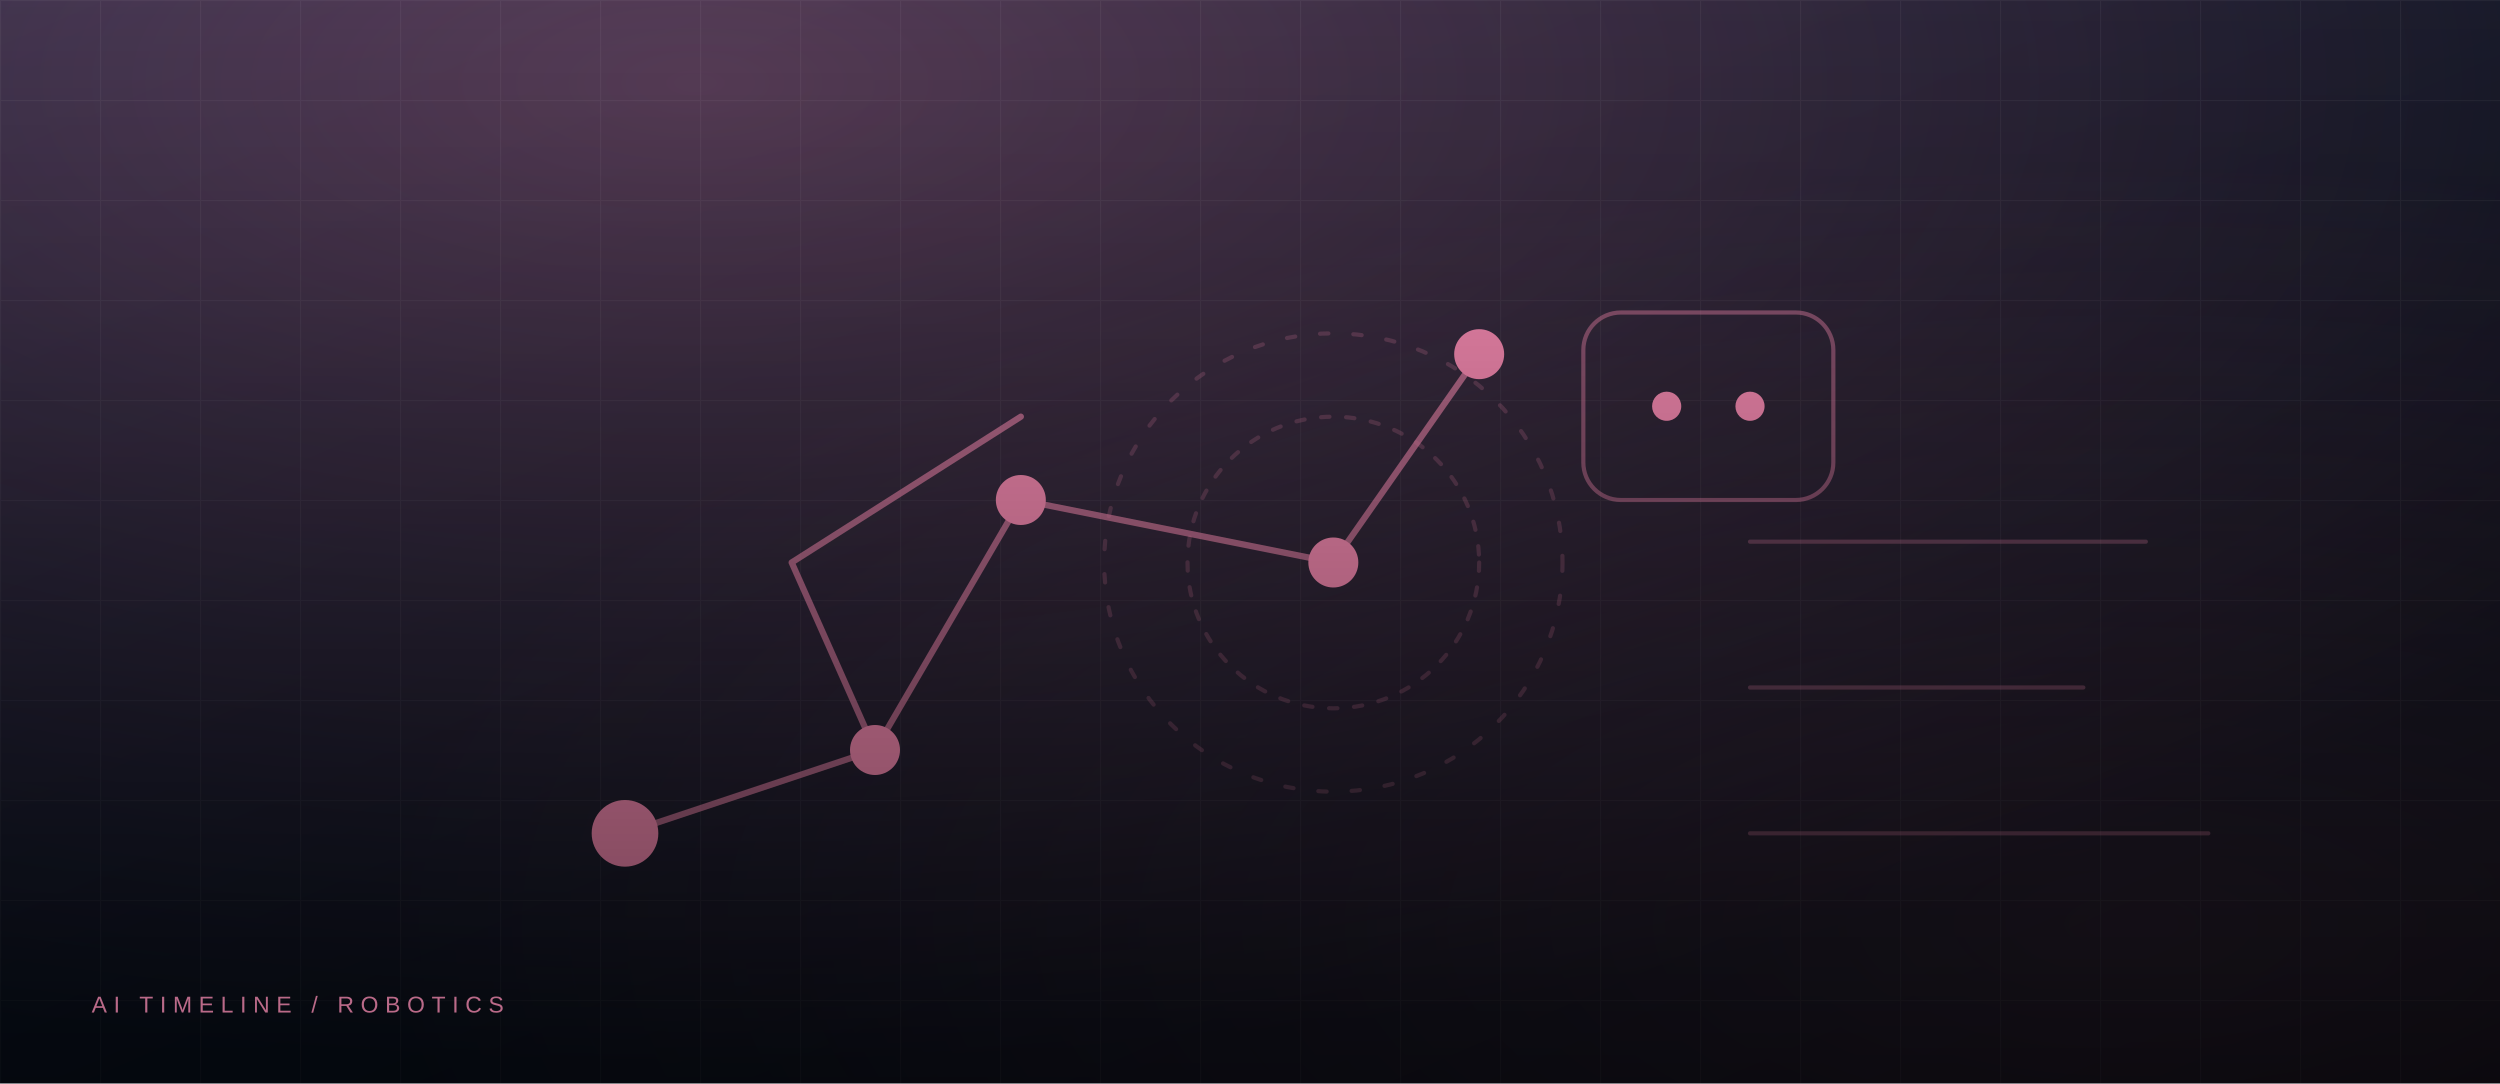
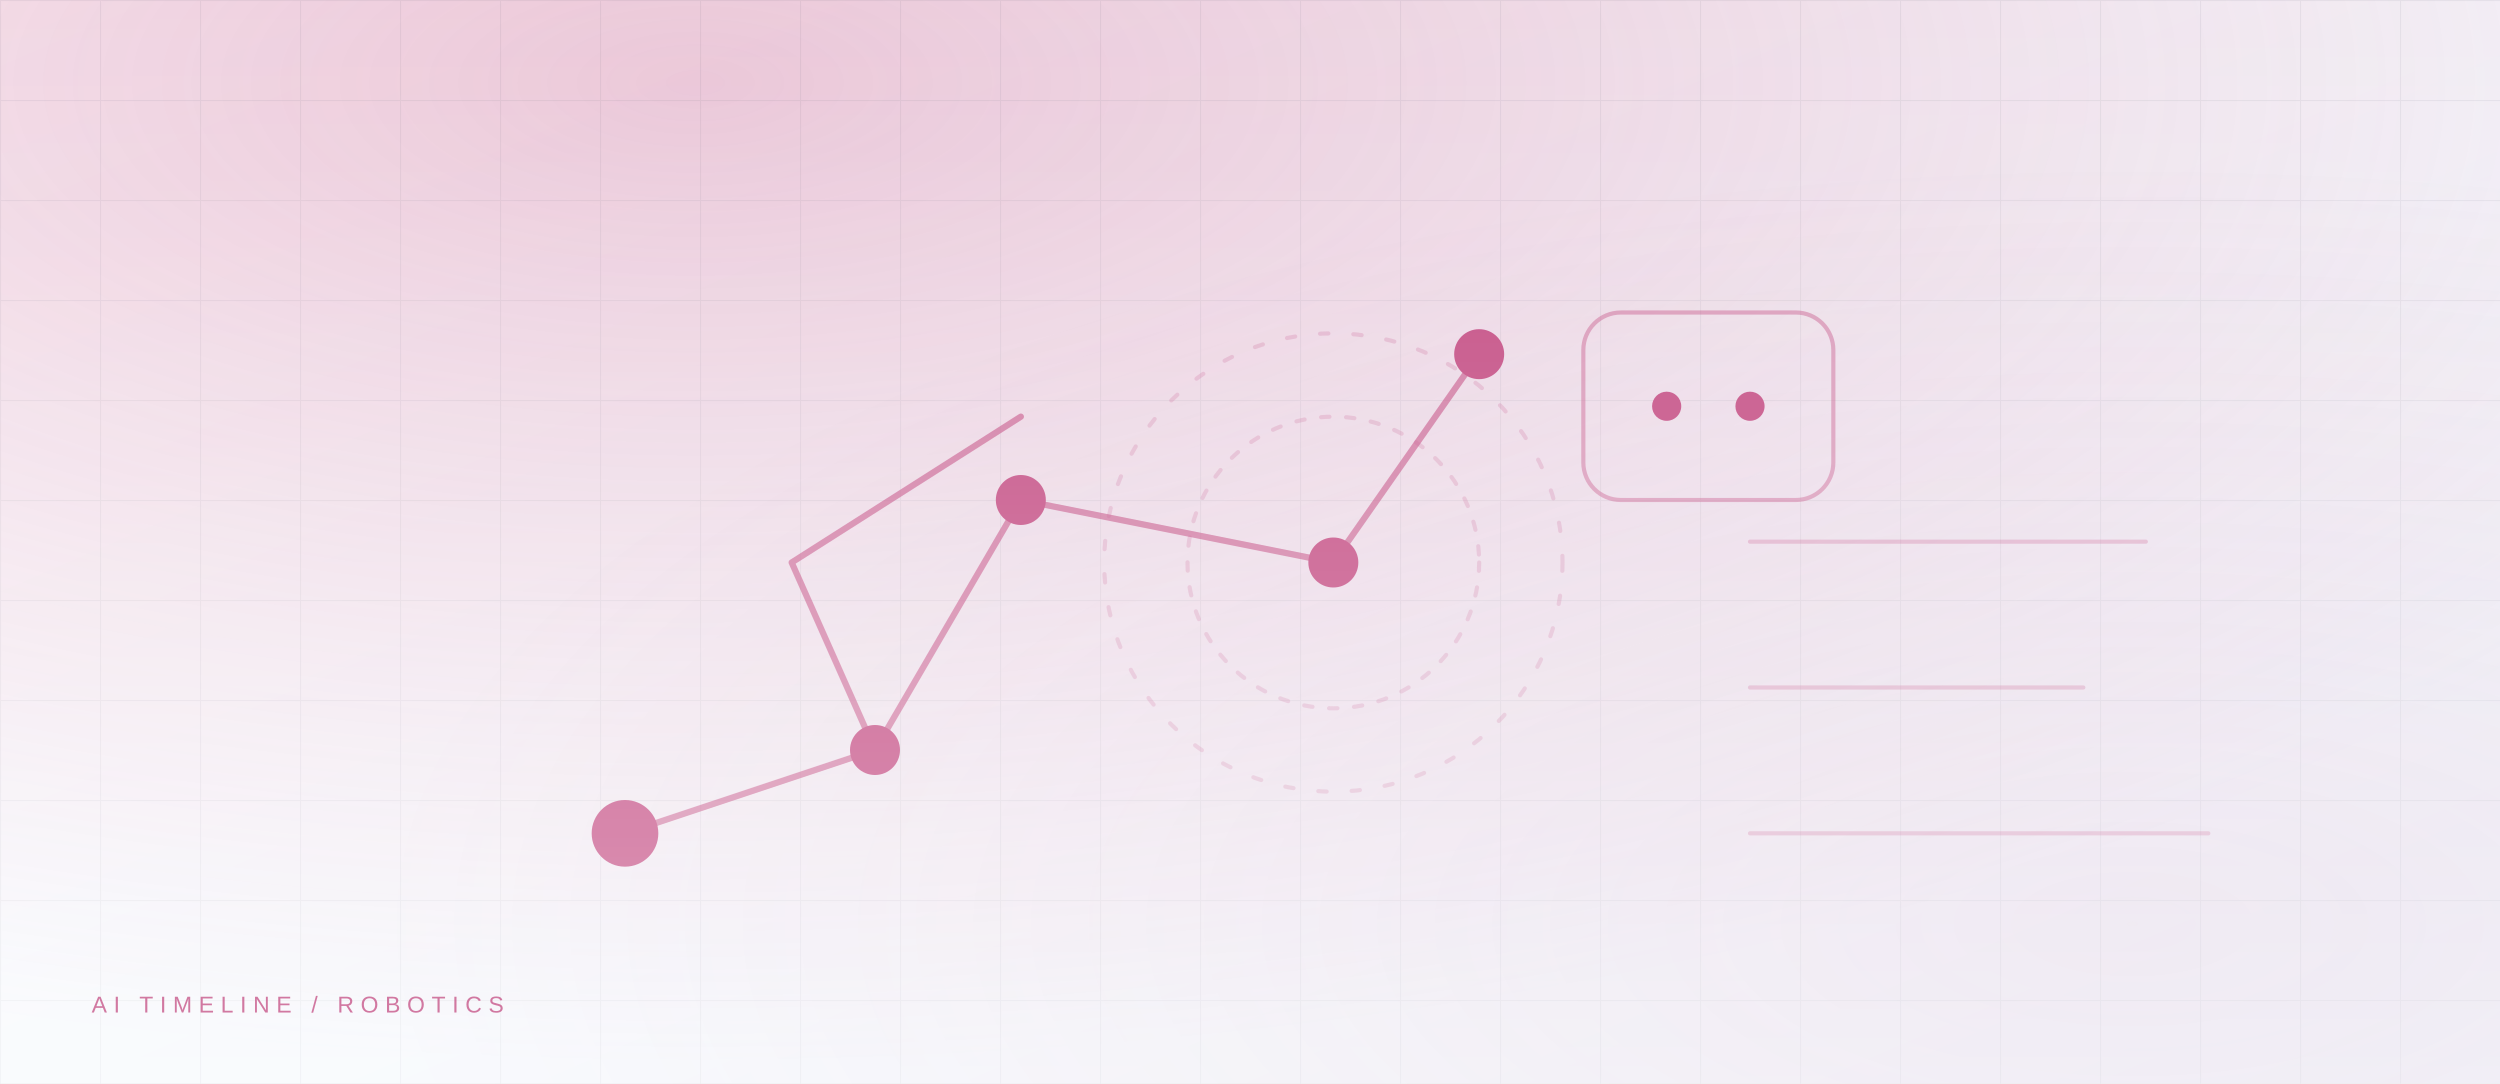
<svg xmlns="http://www.w3.org/2000/svg" width="1200" height="520" viewBox="0 0 1200 520" role="img">
  <defs>
    <linearGradient id="bg" x1="0" y1="0" x2="1" y2="1">
-       <stop offset="0" stop-color="#121d34" />
-       <stop offset=".55" stop-color="#0a1220" />
-       <stop offset="1" stop-color="#070b14" />
+       <stop offset="0" stop-color="#ffffff" />
+       <stop offset=".55" stop-color="#f4f7fc" />
+       <stop offset="1" stop-color="#e8eff8" />
    </linearGradient>
    <radialGradient id="glow" cx=".28" cy=".08" r=".9">
-       <stop offset="0" stop-color="#ff8fb8" stop-opacity=".30" />
-       <stop offset="1" stop-color="#ff8fb8" stop-opacity="0" />
+       <stop offset="0" stop-color="#c2477f" stop-opacity=".30" />
+       <stop offset="1" stop-color="#c2477f" stop-opacity="0" />
    </radialGradient>
    <radialGradient id="glow2" cx=".85" cy=".85" r=".7">
-       <stop offset="0" stop-color="#ff8fb8" stop-opacity=".12" />
-       <stop offset="1" stop-color="#ff8fb8" stop-opacity="0" />
+       <stop offset="0" stop-color="#c2477f" stop-opacity=".12" />
+       <stop offset="1" stop-color="#c2477f" stop-opacity="0" />
    </radialGradient>
    <pattern id="grid" width="48" height="48" patternUnits="userSpaceOnUse">
-       <path d="M48 0H0V48" fill="none" stroke="#ffffff" stroke-opacity=".05" />
+       <path d="M48 0H0V48" fill="none" stroke="#1f2937" stroke-opacity=".06" />
    </pattern>
    <linearGradient id="fade" x1="0" y1="0" x2="0" y2="1">
-       <stop offset="0" stop-color="#000" stop-opacity="0" />
-       <stop offset="1" stop-color="#000" stop-opacity=".58" />
+       <stop offset="0" stop-color="#ffffff" stop-opacity="0" />
+       <stop offset="1" stop-color="#ffffff" stop-opacity=".45" />
    </linearGradient>
  </defs>
  <rect width="1200" height="520" fill="url(#bg)" />
  <rect width="1200" height="520" fill="url(#glow)" />
  <rect width="1200" height="520" fill="url(#glow2)" />
  <rect width="1200" height="520" fill="url(#grid)" />
  <g fill="none" stroke-linecap="round" stroke-linejoin="round">
-     <g stroke="#ff8fb8" stroke-opacity=".65" stroke-width="3">
+     <g stroke="#c2477f" stroke-opacity=".65" stroke-width="3">
      <path d="M300 400l120-40 70-120 150 30 70-100" />
      <path d="M420 360l-40-90 110-70" />
    </g>
-     <g fill="#ff8fb8" stroke="none">
+     <g fill="#c2477f" stroke="none">
      <circle cx="300" cy="400" r="16" />
      <circle cx="420" cy="360" r="12" />
      <circle cx="490" cy="240" r="12" />
      <circle cx="640" cy="270" r="12" />
      <circle cx="710" cy="170" r="12" />
    </g>
-     <g stroke="#ff8fb8" stroke-opacity=".22" stroke-width="2">
+     <g stroke="#c2477f" stroke-opacity=".22" stroke-width="2">
      <circle cx="640" cy="270" r="70" stroke-dasharray="4 8" />
      <circle cx="640" cy="270" r="110" stroke-dasharray="4 12" />
    </g>
-     <path d="M840 400h220M840 330h160M840 260h190" stroke="#ff8fb8" stroke-opacity=".3" stroke-width="2" />
-     <rect x="760" y="150" width="120" height="90" rx="18" stroke="#ff8fb8" stroke-opacity=".45" stroke-width="2" />
-     <circle cx="800" cy="195" r="7" fill="#ff8fb8" stroke="none" />
-     <circle cx="840" cy="195" r="7" fill="#ff8fb8" stroke="none" />
+     <path d="M840 400h220M840 330h160M840 260h190" stroke="#c2477f" stroke-opacity=".3" stroke-width="2" />
+     <rect x="760" y="150" width="120" height="90" rx="18" stroke="#c2477f" stroke-opacity=".45" stroke-width="2" />
+     <circle cx="800" cy="195" r="7" fill="#c2477f" stroke="none" />
+     <circle cx="840" cy="195" r="7" fill="#c2477f" stroke="none" />
  </g>
  <rect width="1200" height="520" fill="url(#fade)" />
-   <text x="44" y="486" font-family="Segoe UI, Arial, sans-serif" font-size="11" letter-spacing="3.2" fill="#ff8fb8" fill-opacity=".72">AI TIMELINE / ROBOTICS</text>
+   <text x="44" y="486" font-family="Segoe UI, Arial, sans-serif" font-size="11" letter-spacing="3.2" fill="#c2477f" fill-opacity=".72">AI TIMELINE / ROBOTICS</text>
</svg>
